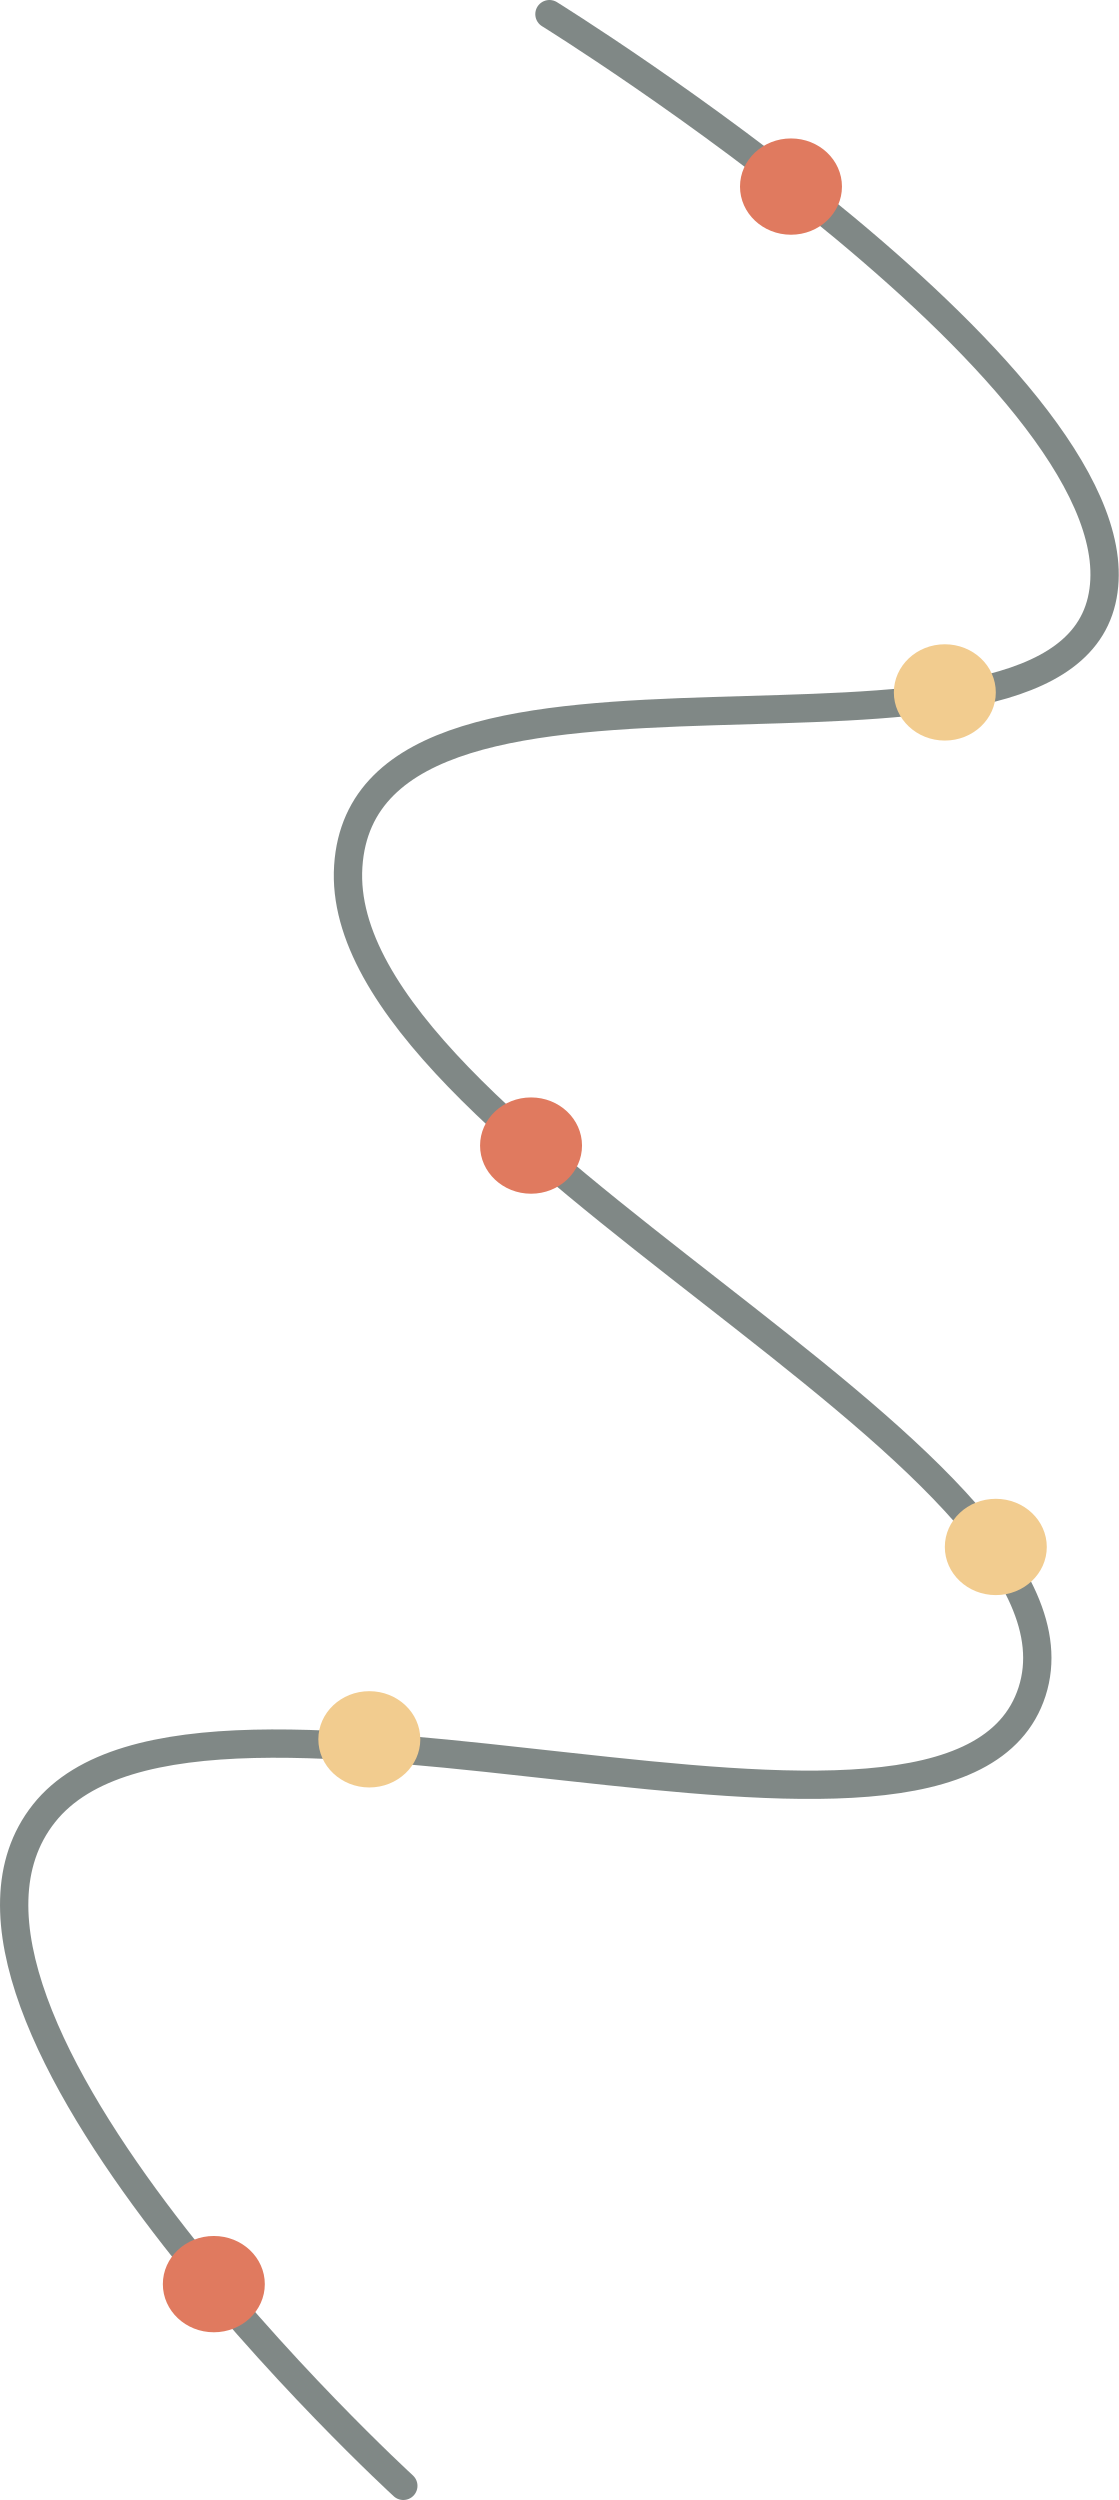
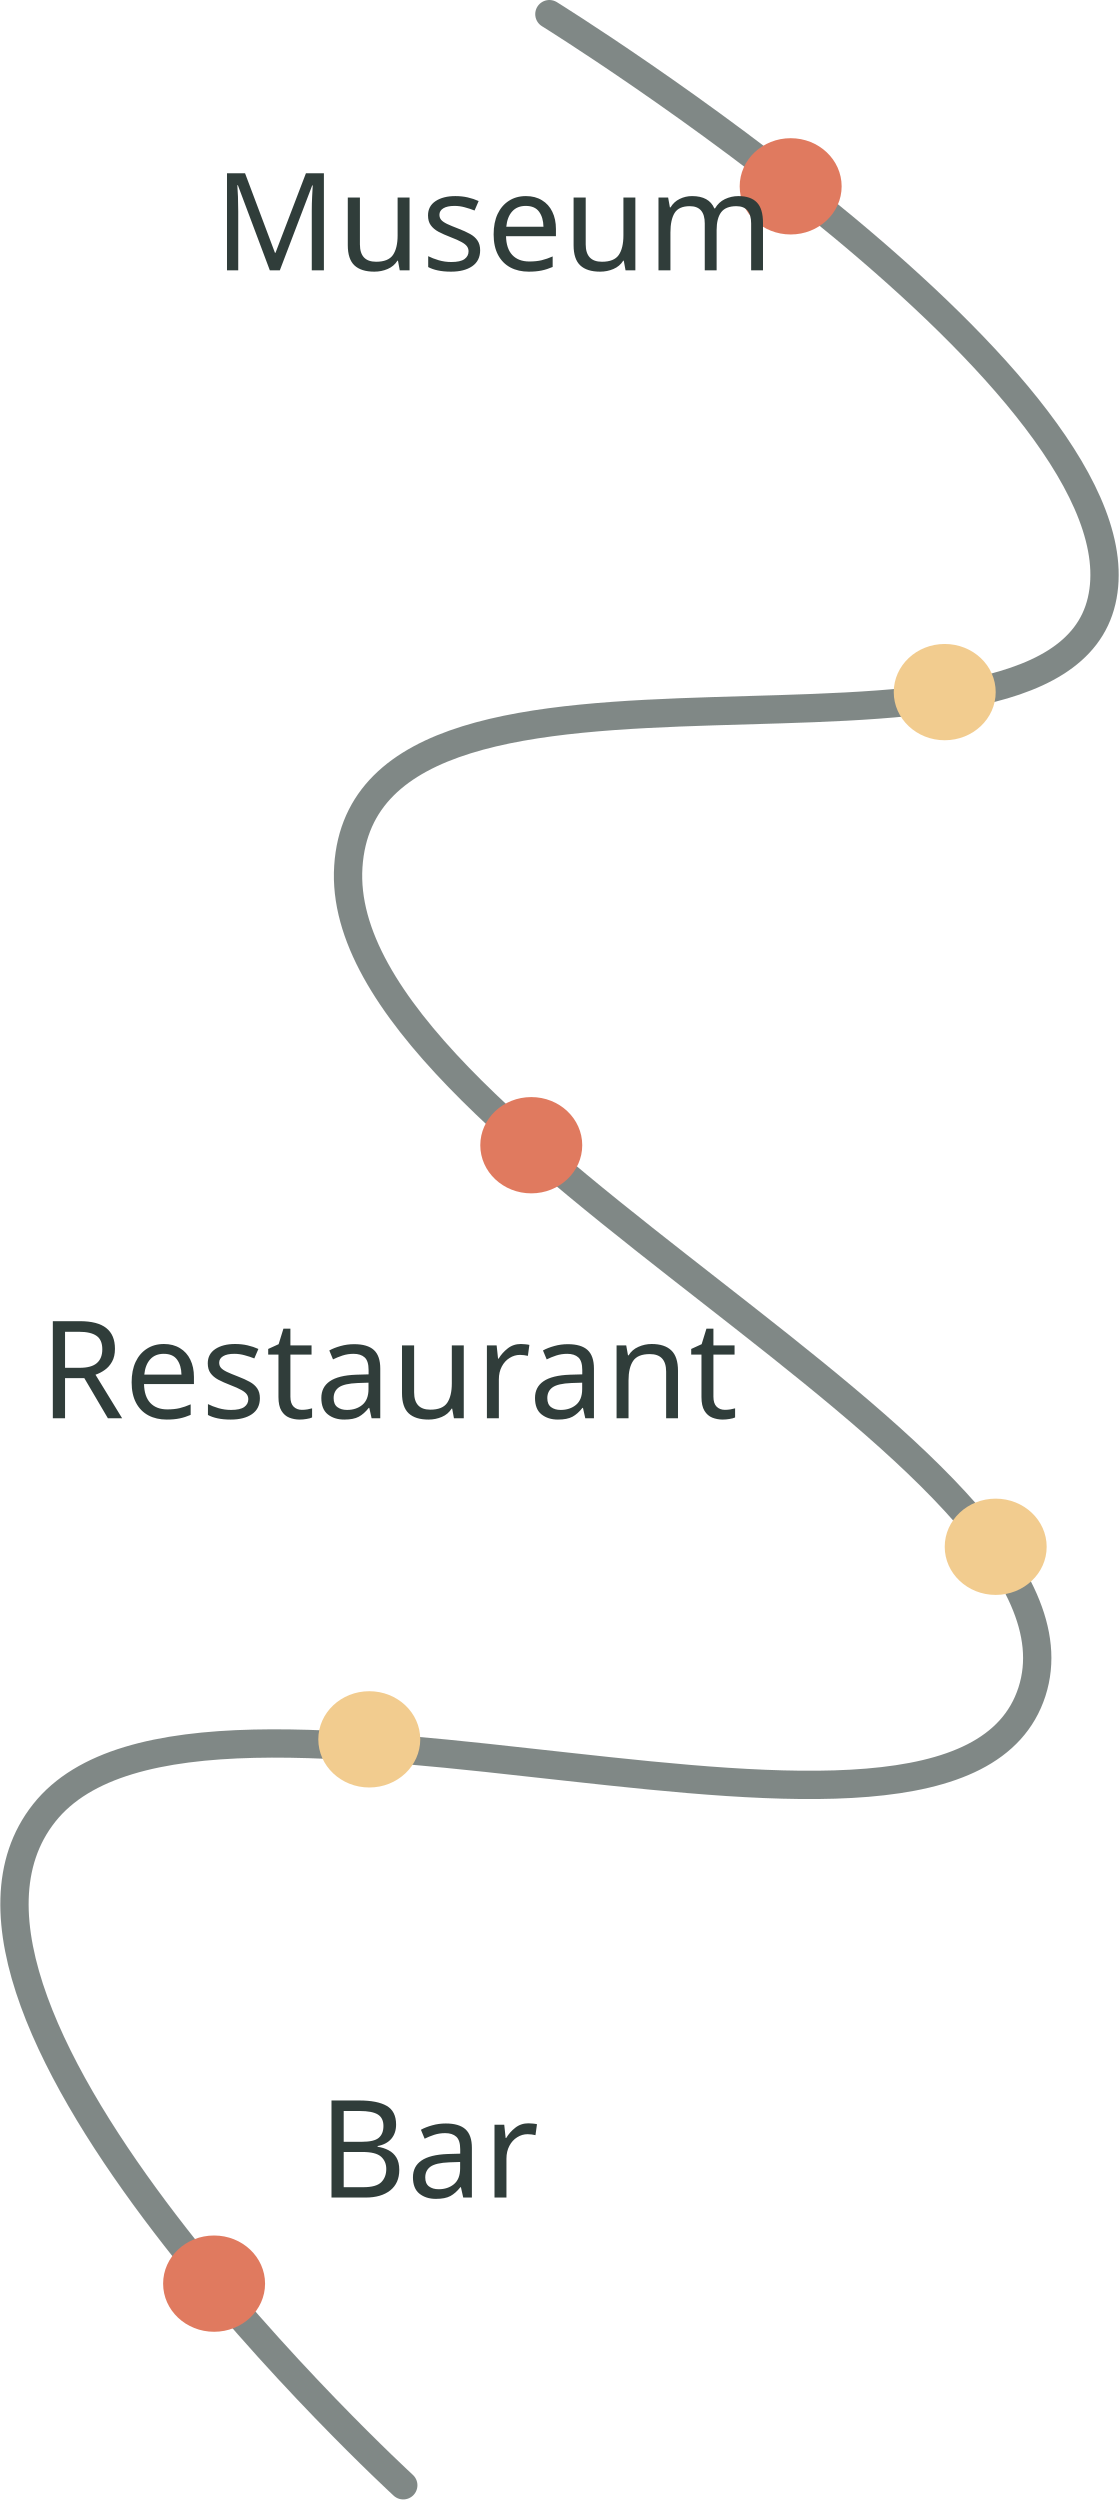
- <svg xmlns="http://www.w3.org/2000/svg" id="Layer_1" data-name="Layer 1" viewBox="0 0 197.51 441.35">
+ <svg xmlns="http://www.w3.org/2000/svg" version="1.1" id="Layer_1" x="0px" y="0px" viewBox="0 0 197.5 441.4" style="enable-background:new 0 0 197.5 441.4;" xml:space="preserve">
+   <style type="text/css">
+ 	
+ 		.st0{opacity:0.61;fill:none;stroke:#303D3A;stroke-width:5;stroke-linecap:round;stroke-linejoin:round;enable-background:new    ;}
+ 	.st1{fill:#E07A5F;}
+ 	.st2{fill:#F2CC8F;}
+ 	.st3{fill:#303D3A;}
+ 	.st4{font-family:'Dekko';}
+ 	.st5{font-size:24px;}
+ </style>
  <g id="Groupe-route">
-     <path id="route" stroke-linecap="round" d="M108.8,19.44S215.15,85.4,206.28,123s-129.89-1.26-133,46.88S207.44,273.79,194,315.58,47.32,302,19.56,337.08,83,455.79,83,455.79" fill="none" stroke="#303d3a" transform="translate(-11.8 -16.94)" stroke-linejoin="round" stroke-width="5" opacity="0.61" style="isolation:isolate" />
+     <path id="route" class="st0" d="M97,2.5c0,0,106.3,66,97.5,103.6s-129.9-1.3-133,46.9c-3.1,48.1,134.2,103.9,120.7,145.7   S35.5,285.1,7.8,320.1s63.4,118.7,63.4,118.7" />
  </g>
  <g id="groupe-ellipse">
-     <ellipse cx="139.64" cy="32.94" rx="9" ry="8.5" fill="#e07a5f" />
-     <ellipse id="Ellipse_20" data-name="Ellipse 20" cx="65.2" cy="307.06" rx="9" ry="8.5" fill="#f2cc8f" />
-     <ellipse cx="37.75" cy="403.24" rx="9" ry="8.5" fill="#e07a5f" />
-     <ellipse cx="93.75" cy="202.24" rx="9" ry="8.5" fill="#e07a5f" />
-     <ellipse id="Ellipse_20-2" data-name="Ellipse 20" cx="175.8" cy="273.1" rx="9" ry="8.5" fill="#f2cc8f" />
-     <ellipse id="Ellipse_20-3" data-name="Ellipse 20" cx="166.8" cy="122.24" rx="9" ry="8.5" fill="#f2cc8f" />
+     <ellipse class="st1" cx="139.6" cy="32.9" rx="9" ry="8.5" />
+     <ellipse id="Ellipse_20" class="st2" cx="65.2" cy="307.1" rx="9" ry="8.5" />
+     <ellipse class="st1" cx="37.8" cy="403.2" rx="9" ry="8.5" />
+     <ellipse class="st1" cx="93.8" cy="202.2" rx="9" ry="8.5" />
+     <ellipse id="Ellipse_20-2" class="st2" cx="175.8" cy="273.1" rx="9" ry="8.5" />
+     <ellipse id="Ellipse_20-3" class="st2" cx="166.8" cy="122.2" rx="9" ry="8.5" />
+   </g>
+   <text transform="matrix(1 0 0 1 37.75 47.7305)" class="st3 st4 st5">Museum</text>
+   <g>
+     <text transform="matrix(1 0 0 1 7 250.4063)" class="st3 st4 st5">Restaurant</text>
+   </g>
+   <g>
+     <text transform="matrix(1 0 0 1 56.2 388)" class="st3 st4 st5">Bar</text>
  </g>
</svg>
